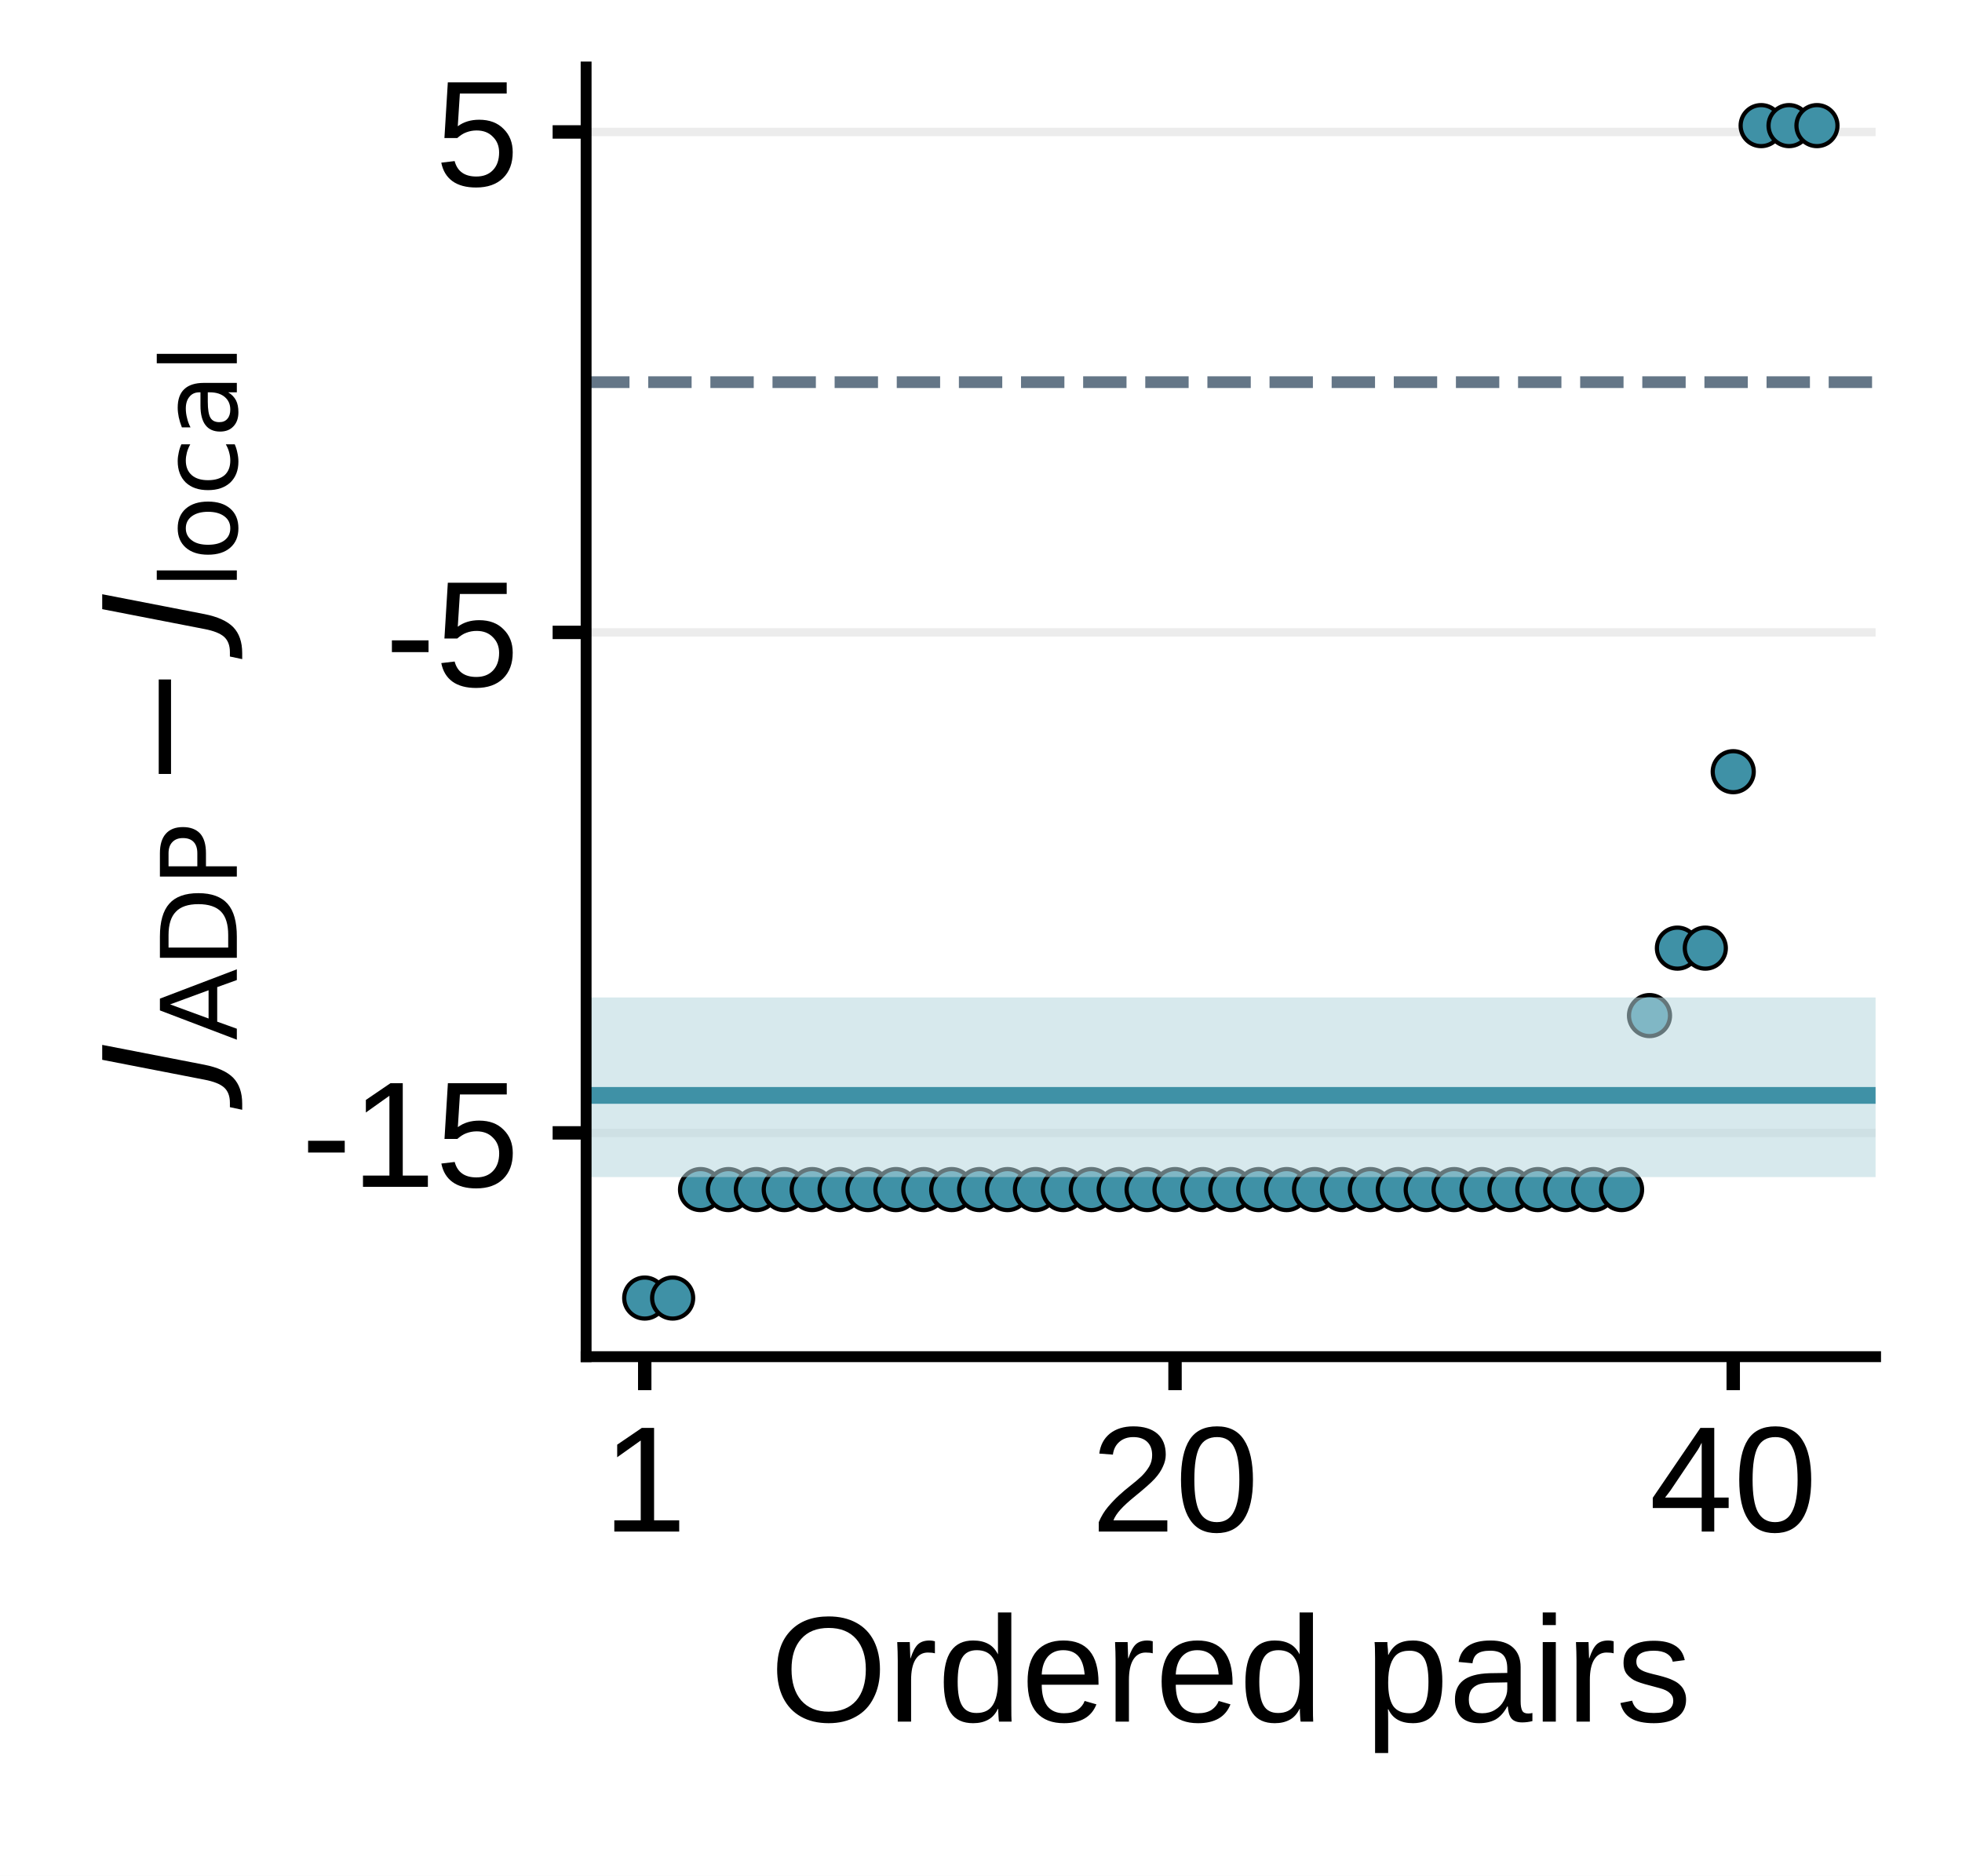
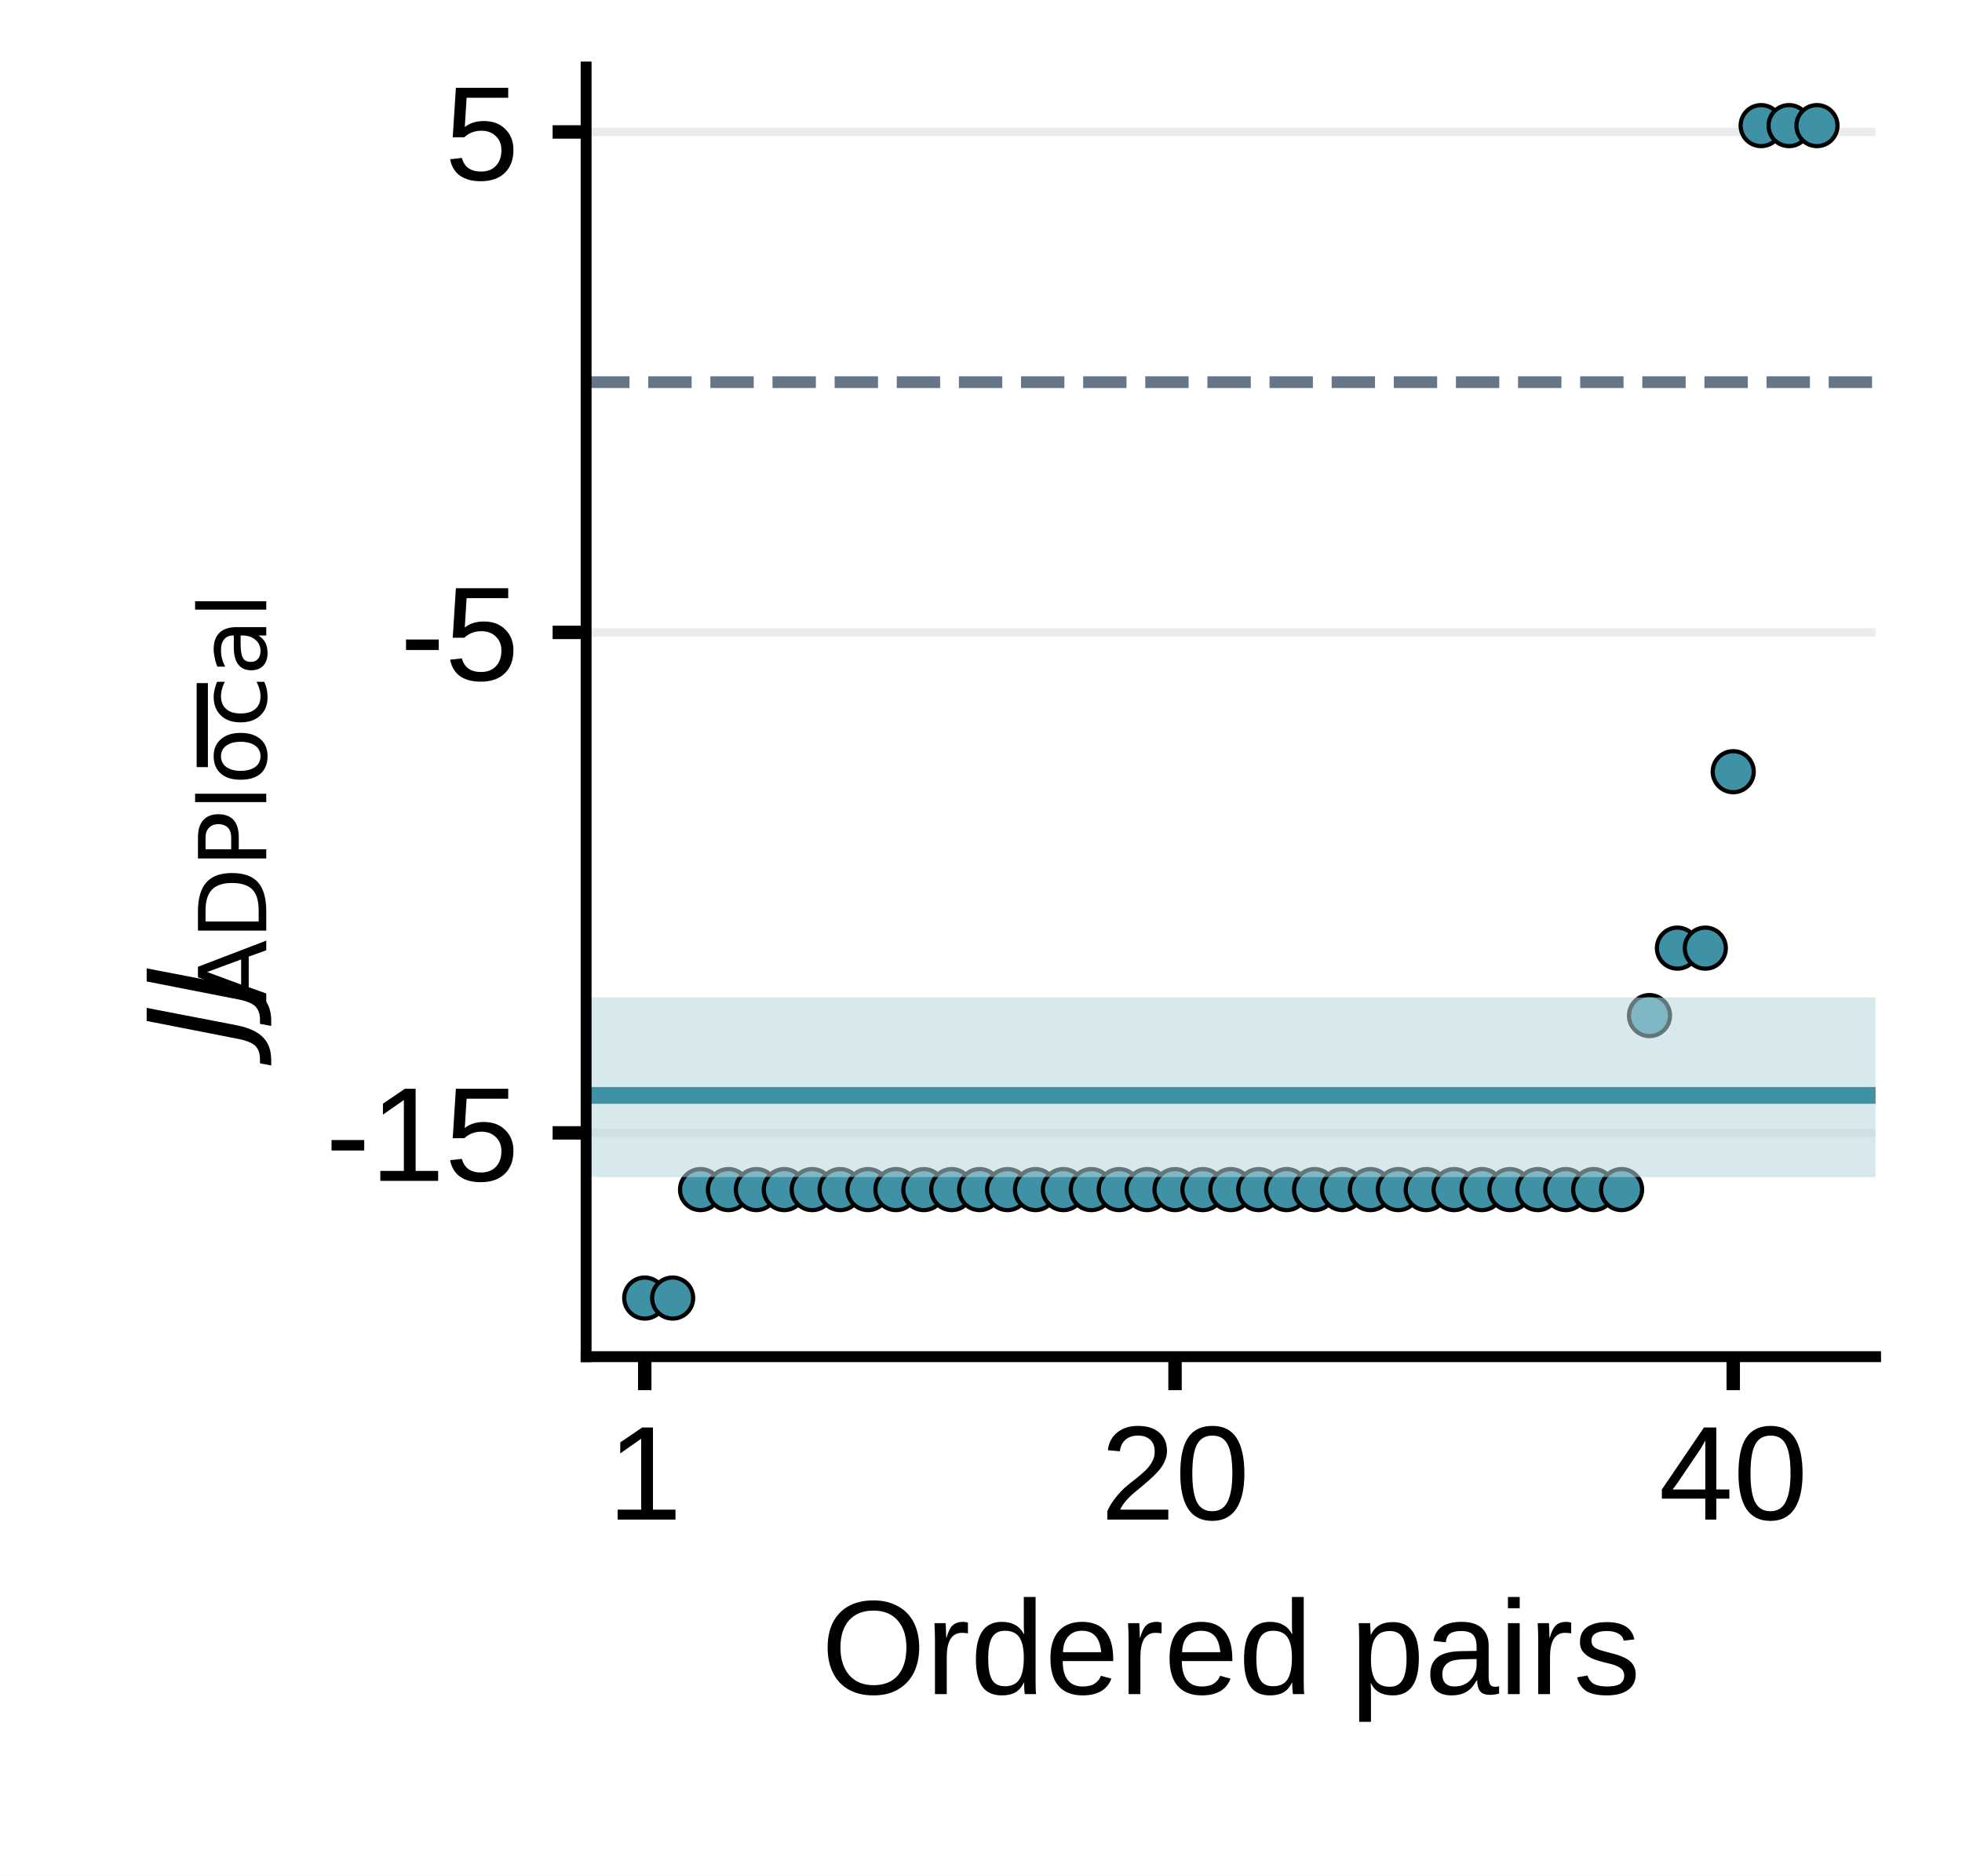
<svg xmlns="http://www.w3.org/2000/svg" xmlns:xlink="http://www.w3.org/1999/xlink" width="117.161pt" height="112pt" viewBox="0 0 117.161 112" version="1.1">
  <defs>
    <style type="text/css">*{stroke-linejoin: round; stroke-linecap: butt}</style>
  </defs>
  <g id="figure_1">
    <g id="patch_1">
      <path d="M 0 112  L 117.161 112  L 117.161 0  L 0 0  z " style="fill: #ffffff" />
    </g>
    <g id="axes_1">
      <g id="patch_2">
        <path d="M 35 81  L 112 81  L 112 4  L 35 4  z " style="fill: #ffffff" />
      </g>
      <g id="matplotlib.axis_1">
        <g id="xtick_1">
          <g id="line2d_1">
            <defs>
-               <path id="m35facb5051" d="M 0 0  L 0 2  " style="stroke: #000000; stroke-width: 0.8" />
+               <path id="mefb0c9e510" d="M 0 0  L 0 2  " style="stroke: #000000; stroke-width: 0.8" />
            </defs>
            <g>
-               <use xlink:href="#m35facb5051" x="38.5" y="81" style="stroke: #000000; stroke-width: 0.8" />
+               <use xlink:href="#mefb0c9e510" x="38.5" y="81" style="stroke: #000000; stroke-width: 0.8" />
            </g>
          </g>
          <g id="text_1">
-             <text style="font-size: 9px; font-family: 'Arial', 'Helvetica', 'DejaVu Sans', sans-serif; text-anchor: middle" x="38.5" y="91.442" transform="rotate(-0 38.5 91.44203)">1</text>
+             <text style="font: 8px 'Arial', 'Helvetica', 'DejaVu Sans', sans-serif; text-anchor: middle" x="38.5" y="90.726" transform="rotate(-0 38.5 90.72625)">1</text>
          </g>
        </g>
        <g id="xtick_2">
          <g id="line2d_2">
            <g>
-               <use xlink:href="#m35facb5051" x="70.167" y="81" style="stroke: #000000; stroke-width: 0.8" />
+               <use xlink:href="#mefb0c9e510" x="70.167" y="81" style="stroke: #000000; stroke-width: 0.8" />
            </g>
          </g>
          <g id="text_2">
-             <text style="font-size: 9px; font-family: 'Arial', 'Helvetica', 'DejaVu Sans', sans-serif; text-anchor: middle" x="70.167" y="91.442" transform="rotate(-0 70.16667 91.44203)">20</text>
+             <text style="font: 8px 'Arial', 'Helvetica', 'DejaVu Sans', sans-serif; text-anchor: middle" x="70.167" y="90.726" transform="rotate(-0 70.16667 90.72625)">20</text>
          </g>
        </g>
        <g id="xtick_3">
          <g id="line2d_3">
            <g>
-               <use xlink:href="#m35facb5051" x="103.5" y="81" style="stroke: #000000; stroke-width: 0.8" />
+               <use xlink:href="#mefb0c9e510" x="103.5" y="81" style="stroke: #000000; stroke-width: 0.8" />
            </g>
          </g>
          <g id="text_3">
-             <text style="font-size: 9px; font-family: 'Arial', 'Helvetica', 'DejaVu Sans', sans-serif; text-anchor: middle" x="103.5" y="91.442" transform="rotate(-0 103.5 91.44203)">40</text>
+             <text style="font: 8px 'Arial', 'Helvetica', 'DejaVu Sans', sans-serif; text-anchor: middle" x="103.5" y="90.726" transform="rotate(-0 103.5 90.72625)">40</text>
          </g>
        </g>
        <g id="text_4">
-           <text style="font-size: 9px; font-family: 'Arial', 'Helvetica', 'DejaVu Sans', sans-serif; text-anchor: middle" x="73.5" y="102.788" transform="rotate(-0 73.5 102.7881)">Ordered pairs</text>
+           <text style="font: 8px 'Arial', 'Helvetica', 'DejaVu Sans', sans-serif; text-anchor: middle" x="73.5" y="101.145" transform="rotate(-0 73.5 101.145)">Ordered pairs</text>
        </g>
      </g>
      <g id="matplotlib.axis_2">
        <g id="ytick_1">
          <g id="line2d_4">
-             <path d="M 35 67.639  L 112 67.639  " clip-path="url(#pff3c195dd2)" style="fill: none; stroke: #ececec; stroke-width: 0.5; stroke-linecap: square" />
+             <path d="M 35 67.639  L 112 67.639  " clip-path="url(#pdb1dcf3084)" style="fill: none; stroke: #ececec; stroke-width: 0.5; stroke-linecap: square" />
          </g>
          <g id="line2d_5">
            <defs>
-               <path id="m2cacb22072" d="M 0 0  L -2 0  " style="stroke: #000000; stroke-width: 0.8" />
+               <path id="m75d850a577" d="M 0 0  L -2 0  " style="stroke: #000000; stroke-width: 0.8" />
            </defs>
            <g>
-               <use xlink:href="#m2cacb22072" x="35" y="67.639" style="stroke: #000000; stroke-width: 0.8" />
+               <use xlink:href="#m75d850a577" x="35" y="67.639" style="stroke: #000000; stroke-width: 0.8" />
            </g>
          </g>
          <g id="text_5">
-             <text style="font-size: 9px; font-family: 'Arial', 'Helvetica', 'DejaVu Sans', sans-serif; text-anchor: end" x="31" y="70.86" transform="rotate(-0 31 70.86048)">-15</text>
+             <text style="font: 8px 'Arial', 'Helvetica', 'DejaVu Sans', sans-serif; text-anchor: end" x="31" y="70.503" transform="rotate(-0 31 70.50259)">-15</text>
          </g>
        </g>
        <g id="ytick_2">
          <g id="line2d_6">
-             <path d="M 35 37.758  L 112 37.758  " clip-path="url(#pff3c195dd2)" style="fill: none; stroke: #ececec; stroke-width: 0.5; stroke-linecap: square" />
+             <path d="M 35 37.758  L 112 37.758  " clip-path="url(#pdb1dcf3084)" style="fill: none; stroke: #ececec; stroke-width: 0.5; stroke-linecap: square" />
          </g>
          <g id="line2d_7">
            <g>
-               <use xlink:href="#m2cacb22072" x="35" y="37.758" style="stroke: #000000; stroke-width: 0.8" />
+               <use xlink:href="#m75d850a577" x="35" y="37.758" style="stroke: #000000; stroke-width: 0.8" />
            </g>
          </g>
          <g id="text_6">
-             <text style="font-size: 9px; font-family: 'Arial', 'Helvetica', 'DejaVu Sans', sans-serif; text-anchor: end" x="31" y="40.98" transform="rotate(-0 31 40.9795)">-5</text>
+             <text style="font: 8px 'Arial', 'Helvetica', 'DejaVu Sans', sans-serif; text-anchor: end" x="31" y="40.622" transform="rotate(-0 31 40.62161)">-5</text>
          </g>
        </g>
        <g id="ytick_3">
          <g id="line2d_8">
-             <path d="M 35 7.878  L 112 7.878  " clip-path="url(#pff3c195dd2)" style="fill: none; stroke: #ececec; stroke-width: 0.5; stroke-linecap: square" />
+             <path d="M 35 7.878  L 112 7.878  " clip-path="url(#pdb1dcf3084)" style="fill: none; stroke: #ececec; stroke-width: 0.5; stroke-linecap: square" />
          </g>
          <g id="line2d_9">
            <g>
-               <use xlink:href="#m2cacb22072" x="35" y="7.878" style="stroke: #000000; stroke-width: 0.8" />
+               <use xlink:href="#m75d850a577" x="35" y="7.878" style="stroke: #000000; stroke-width: 0.8" />
            </g>
          </g>
          <g id="text_7">
-             <text style="font-size: 9px; font-family: 'Arial', 'Helvetica', 'DejaVu Sans', sans-serif; text-anchor: end" x="31" y="11.099" transform="rotate(-0 31 11.09853)">5</text>
+             <text style="font: 8px 'Arial', 'Helvetica', 'DejaVu Sans', sans-serif; text-anchor: end" x="31" y="10.741" transform="rotate(-0 31 10.74064)">5</text>
          </g>
        </g>
        <g id="text_8">
-           <g transform="translate(13.10359 64.775) rotate(-90)">
+           <g transform="translate(14.75875 62.3) rotate(-90)">
            <text>
-               <tspan x="0" y="-0.438" style="font-style: oblique; font-size: 9px; font-family: 'DejaVu Sans'">J</tspan>
-               <tspan x="26.908" y="-0.438" style="font-style: oblique; font-size: 9px; font-family: 'DejaVu Sans'">J</tspan>
-               <tspan x="2.654" y="1.039" style="font-size: 6.3px; font-family: 'DejaVu Sans'">A</tspan>
-               <tspan x="6.964" y="1.039" style="font-size: 6.3px; font-family: 'DejaVu Sans'">D</tspan>
-               <tspan x="11.815" y="1.039" style="font-size: 6.3px; font-family: 'DejaVu Sans'">P</tspan>
-               <tspan x="29.562" y="1.039" style="font-size: 6.3px; font-family: 'DejaVu Sans'">l</tspan>
-               <tspan x="31.313" y="1.039" style="font-size: 6.3px; font-family: 'DejaVu Sans'">o</tspan>
-               <tspan x="35.167" y="1.039" style="font-size: 6.3px; font-family: 'DejaVu Sans'">c</tspan>
-               <tspan x="38.631" y="1.039" style="font-size: 6.3px; font-family: 'DejaVu Sans'">a</tspan>
-               <tspan x="42.492" y="1.039" style="font-size: 6.3px; font-family: 'DejaVu Sans'">l</tspan>
-               <tspan x="17.614" y="-0.438" style="font-size: 9px; font-family: 'DejaVu Sans'">−</tspan>
+               <tspan style="font: oblique 8px 'DejaVu Sans'" x="0 23.918" y="-0.172">JJ</tspan>
+               <tspan style="font: 5.6px 'DejaVu Sans'" x="2.359 6.19 10.502 26.278 27.834 31.26 34.339 37.77" y="1.141">ADPlocal</tspan>
+               <tspan style="font: 8px 'DejaVu Sans'" x="15.657" y="-0.172">−</tspan>
            </text>
          </g>
        </g>
      </g>
      <g id="PathCollection_1">
        <defs>
-           <path id="m3411a69e11" d="M 0 1.225  C 0.325 1.225 0.636 1.096 0.866 0.866  C 1.096 0.636 1.225 0.325 1.225 0  C 1.225 -0.325 1.096 -0.636 0.866 -0.866  C 0.636 -1.096 0.325 -1.225 0 -1.225  C -0.325 -1.225 -0.636 -1.096 -0.866 -0.866  C -1.096 -0.636 -1.225 -0.325 -1.225 0  C -1.225 0.325 -1.096 0.636 -0.866 0.866  C -0.636 1.096 -0.325 1.225 0 1.225  z " style="stroke: #000000; stroke-width: 0.25" />
+           <path id="m2a3c43937b" d="M 0 1.225  C 0.325 1.225 0.636 1.096 0.866 0.866  C 1.096 0.636 1.225 0.325 1.225 0  C 1.225 -0.325 1.096 -0.636 0.866 -0.866  C 0.636 -1.096 0.325 -1.225 0 -1.225  C -0.325 -1.225 -0.636 -1.096 -0.866 -0.866  C -1.096 -0.636 -1.225 -0.325 -1.225 0  C -1.225 0.325 -1.096 0.636 -0.866 0.866  C -0.636 1.096 -0.325 1.225 0 1.225  z " style="stroke: #000000; stroke-width: 0.25" />
        </defs>
-         <g clip-path="url(#pff3c195dd2)">
-           <use xlink:href="#m3411a69e11" x="38.5" y="77.5" style="fill: #3f91a6; stroke: #000000; stroke-width: 0.25" />
-           <use xlink:href="#m3411a69e11" x="40.167" y="77.5" style="fill: #3f91a6; stroke: #000000; stroke-width: 0.25" />
-           <use xlink:href="#m3411a69e11" x="41.833" y="71.024" style="fill: #3f91a6; stroke: #000000; stroke-width: 0.25" />
-           <use xlink:href="#m3411a69e11" x="43.5" y="71.024" style="fill: #3f91a6; stroke: #000000; stroke-width: 0.25" />
-           <use xlink:href="#m3411a69e11" x="45.167" y="71.024" style="fill: #3f91a6; stroke: #000000; stroke-width: 0.25" />
-           <use xlink:href="#m3411a69e11" x="46.833" y="71.024" style="fill: #3f91a6; stroke: #000000; stroke-width: 0.25" />
-           <use xlink:href="#m3411a69e11" x="48.5" y="71.024" style="fill: #3f91a6; stroke: #000000; stroke-width: 0.25" />
-           <use xlink:href="#m3411a69e11" x="50.167" y="71.024" style="fill: #3f91a6; stroke: #000000; stroke-width: 0.25" />
-           <use xlink:href="#m3411a69e11" x="51.833" y="71.024" style="fill: #3f91a6; stroke: #000000; stroke-width: 0.25" />
-           <use xlink:href="#m3411a69e11" x="53.5" y="71.024" style="fill: #3f91a6; stroke: #000000; stroke-width: 0.25" />
-           <use xlink:href="#m3411a69e11" x="55.167" y="71.024" style="fill: #3f91a6; stroke: #000000; stroke-width: 0.25" />
-           <use xlink:href="#m3411a69e11" x="56.833" y="71.024" style="fill: #3f91a6; stroke: #000000; stroke-width: 0.25" />
-           <use xlink:href="#m3411a69e11" x="58.5" y="71.024" style="fill: #3f91a6; stroke: #000000; stroke-width: 0.25" />
-           <use xlink:href="#m3411a69e11" x="60.167" y="71.024" style="fill: #3f91a6; stroke: #000000; stroke-width: 0.25" />
-           <use xlink:href="#m3411a69e11" x="61.833" y="71.024" style="fill: #3f91a6; stroke: #000000; stroke-width: 0.25" />
-           <use xlink:href="#m3411a69e11" x="63.5" y="71.024" style="fill: #3f91a6; stroke: #000000; stroke-width: 0.25" />
-           <use xlink:href="#m3411a69e11" x="65.167" y="71.024" style="fill: #3f91a6; stroke: #000000; stroke-width: 0.25" />
-           <use xlink:href="#m3411a69e11" x="66.833" y="71.024" style="fill: #3f91a6; stroke: #000000; stroke-width: 0.25" />
-           <use xlink:href="#m3411a69e11" x="68.5" y="71.024" style="fill: #3f91a6; stroke: #000000; stroke-width: 0.25" />
-           <use xlink:href="#m3411a69e11" x="70.167" y="71.024" style="fill: #3f91a6; stroke: #000000; stroke-width: 0.25" />
-           <use xlink:href="#m3411a69e11" x="71.833" y="71.024" style="fill: #3f91a6; stroke: #000000; stroke-width: 0.25" />
-           <use xlink:href="#m3411a69e11" x="73.5" y="71.024" style="fill: #3f91a6; stroke: #000000; stroke-width: 0.25" />
-           <use xlink:href="#m3411a69e11" x="75.167" y="71.024" style="fill: #3f91a6; stroke: #000000; stroke-width: 0.25" />
-           <use xlink:href="#m3411a69e11" x="76.833" y="71.024" style="fill: #3f91a6; stroke: #000000; stroke-width: 0.25" />
-           <use xlink:href="#m3411a69e11" x="78.5" y="71.024" style="fill: #3f91a6; stroke: #000000; stroke-width: 0.25" />
-           <use xlink:href="#m3411a69e11" x="80.167" y="71.024" style="fill: #3f91a6; stroke: #000000; stroke-width: 0.25" />
-           <use xlink:href="#m3411a69e11" x="81.833" y="71.024" style="fill: #3f91a6; stroke: #000000; stroke-width: 0.25" />
-           <use xlink:href="#m3411a69e11" x="83.5" y="71.024" style="fill: #3f91a6; stroke: #000000; stroke-width: 0.25" />
-           <use xlink:href="#m3411a69e11" x="85.167" y="71.024" style="fill: #3f91a6; stroke: #000000; stroke-width: 0.25" />
-           <use xlink:href="#m3411a69e11" x="86.833" y="71.024" style="fill: #3f91a6; stroke: #000000; stroke-width: 0.25" />
-           <use xlink:href="#m3411a69e11" x="88.5" y="71.024" style="fill: #3f91a6; stroke: #000000; stroke-width: 0.25" />
-           <use xlink:href="#m3411a69e11" x="90.167" y="71.024" style="fill: #3f91a6; stroke: #000000; stroke-width: 0.25" />
-           <use xlink:href="#m3411a69e11" x="91.833" y="71.024" style="fill: #3f91a6; stroke: #000000; stroke-width: 0.25" />
-           <use xlink:href="#m3411a69e11" x="93.5" y="71.024" style="fill: #3f91a6; stroke: #000000; stroke-width: 0.25" />
-           <use xlink:href="#m3411a69e11" x="95.167" y="71.024" style="fill: #3f91a6; stroke: #000000; stroke-width: 0.25" />
-           <use xlink:href="#m3411a69e11" x="96.833" y="71.024" style="fill: #3f91a6; stroke: #000000; stroke-width: 0.25" />
-           <use xlink:href="#m3411a69e11" x="98.5" y="60.635" style="fill: #3f91a6; stroke: #000000; stroke-width: 0.25" />
-           <use xlink:href="#m3411a69e11" x="100.167" y="56.608" style="fill: #3f91a6; stroke: #000000; stroke-width: 0.25" />
-           <use xlink:href="#m3411a69e11" x="101.833" y="56.608" style="fill: #3f91a6; stroke: #000000; stroke-width: 0.25" />
-           <use xlink:href="#m3411a69e11" x="103.5" y="46.074" style="fill: #3f91a6; stroke: #000000; stroke-width: 0.25" />
-           <use xlink:href="#m3411a69e11" x="105.167" y="7.5" style="fill: #3f91a6; stroke: #000000; stroke-width: 0.25" />
-           <use xlink:href="#m3411a69e11" x="106.833" y="7.5" style="fill: #3f91a6; stroke: #000000; stroke-width: 0.25" />
-           <use xlink:href="#m3411a69e11" x="108.5" y="7.5" style="fill: #3f91a6; stroke: #000000; stroke-width: 0.25" />
+         <g clip-path="url(#pdb1dcf3084)">
+           <use xlink:href="#m2a3c43937b" x="38.5" y="77.5" style="fill: #3f91a6; stroke: #000000; stroke-width: 0.25" />
+           <use xlink:href="#m2a3c43937b" x="40.167" y="77.5" style="fill: #3f91a6; stroke: #000000; stroke-width: 0.25" />
+           <use xlink:href="#m2a3c43937b" x="41.833" y="71.024" style="fill: #3f91a6; stroke: #000000; stroke-width: 0.25" />
+           <use xlink:href="#m2a3c43937b" x="43.5" y="71.024" style="fill: #3f91a6; stroke: #000000; stroke-width: 0.25" />
+           <use xlink:href="#m2a3c43937b" x="45.167" y="71.024" style="fill: #3f91a6; stroke: #000000; stroke-width: 0.25" />
+           <use xlink:href="#m2a3c43937b" x="46.833" y="71.024" style="fill: #3f91a6; stroke: #000000; stroke-width: 0.25" />
+           <use xlink:href="#m2a3c43937b" x="48.5" y="71.024" style="fill: #3f91a6; stroke: #000000; stroke-width: 0.25" />
+           <use xlink:href="#m2a3c43937b" x="50.167" y="71.024" style="fill: #3f91a6; stroke: #000000; stroke-width: 0.25" />
+           <use xlink:href="#m2a3c43937b" x="51.833" y="71.024" style="fill: #3f91a6; stroke: #000000; stroke-width: 0.25" />
+           <use xlink:href="#m2a3c43937b" x="53.5" y="71.024" style="fill: #3f91a6; stroke: #000000; stroke-width: 0.25" />
+           <use xlink:href="#m2a3c43937b" x="55.167" y="71.024" style="fill: #3f91a6; stroke: #000000; stroke-width: 0.25" />
+           <use xlink:href="#m2a3c43937b" x="56.833" y="71.024" style="fill: #3f91a6; stroke: #000000; stroke-width: 0.25" />
+           <use xlink:href="#m2a3c43937b" x="58.5" y="71.024" style="fill: #3f91a6; stroke: #000000; stroke-width: 0.25" />
+           <use xlink:href="#m2a3c43937b" x="60.167" y="71.024" style="fill: #3f91a6; stroke: #000000; stroke-width: 0.25" />
+           <use xlink:href="#m2a3c43937b" x="61.833" y="71.024" style="fill: #3f91a6; stroke: #000000; stroke-width: 0.25" />
+           <use xlink:href="#m2a3c43937b" x="63.5" y="71.024" style="fill: #3f91a6; stroke: #000000; stroke-width: 0.25" />
+           <use xlink:href="#m2a3c43937b" x="65.167" y="71.024" style="fill: #3f91a6; stroke: #000000; stroke-width: 0.25" />
+           <use xlink:href="#m2a3c43937b" x="66.833" y="71.024" style="fill: #3f91a6; stroke: #000000; stroke-width: 0.25" />
+           <use xlink:href="#m2a3c43937b" x="68.5" y="71.024" style="fill: #3f91a6; stroke: #000000; stroke-width: 0.25" />
+           <use xlink:href="#m2a3c43937b" x="70.167" y="71.024" style="fill: #3f91a6; stroke: #000000; stroke-width: 0.25" />
+           <use xlink:href="#m2a3c43937b" x="71.833" y="71.024" style="fill: #3f91a6; stroke: #000000; stroke-width: 0.25" />
+           <use xlink:href="#m2a3c43937b" x="73.5" y="71.024" style="fill: #3f91a6; stroke: #000000; stroke-width: 0.25" />
+           <use xlink:href="#m2a3c43937b" x="75.167" y="71.024" style="fill: #3f91a6; stroke: #000000; stroke-width: 0.25" />
+           <use xlink:href="#m2a3c43937b" x="76.833" y="71.024" style="fill: #3f91a6; stroke: #000000; stroke-width: 0.25" />
+           <use xlink:href="#m2a3c43937b" x="78.5" y="71.024" style="fill: #3f91a6; stroke: #000000; stroke-width: 0.25" />
+           <use xlink:href="#m2a3c43937b" x="80.167" y="71.024" style="fill: #3f91a6; stroke: #000000; stroke-width: 0.25" />
+           <use xlink:href="#m2a3c43937b" x="81.833" y="71.024" style="fill: #3f91a6; stroke: #000000; stroke-width: 0.25" />
+           <use xlink:href="#m2a3c43937b" x="83.5" y="71.024" style="fill: #3f91a6; stroke: #000000; stroke-width: 0.25" />
+           <use xlink:href="#m2a3c43937b" x="85.167" y="71.024" style="fill: #3f91a6; stroke: #000000; stroke-width: 0.25" />
+           <use xlink:href="#m2a3c43937b" x="86.833" y="71.024" style="fill: #3f91a6; stroke: #000000; stroke-width: 0.25" />
+           <use xlink:href="#m2a3c43937b" x="88.5" y="71.024" style="fill: #3f91a6; stroke: #000000; stroke-width: 0.25" />
+           <use xlink:href="#m2a3c43937b" x="90.167" y="71.024" style="fill: #3f91a6; stroke: #000000; stroke-width: 0.25" />
+           <use xlink:href="#m2a3c43937b" x="91.833" y="71.024" style="fill: #3f91a6; stroke: #000000; stroke-width: 0.25" />
+           <use xlink:href="#m2a3c43937b" x="93.5" y="71.024" style="fill: #3f91a6; stroke: #000000; stroke-width: 0.25" />
+           <use xlink:href="#m2a3c43937b" x="95.167" y="71.024" style="fill: #3f91a6; stroke: #000000; stroke-width: 0.25" />
+           <use xlink:href="#m2a3c43937b" x="96.833" y="71.024" style="fill: #3f91a6; stroke: #000000; stroke-width: 0.25" />
+           <use xlink:href="#m2a3c43937b" x="98.5" y="60.635" style="fill: #3f91a6; stroke: #000000; stroke-width: 0.25" />
+           <use xlink:href="#m2a3c43937b" x="100.167" y="56.608" style="fill: #3f91a6; stroke: #000000; stroke-width: 0.25" />
+           <use xlink:href="#m2a3c43937b" x="101.833" y="56.608" style="fill: #3f91a6; stroke: #000000; stroke-width: 0.25" />
+           <use xlink:href="#m2a3c43937b" x="103.5" y="46.074" style="fill: #3f91a6; stroke: #000000; stroke-width: 0.25" />
+           <use xlink:href="#m2a3c43937b" x="105.167" y="7.5" style="fill: #3f91a6; stroke: #000000; stroke-width: 0.25" />
+           <use xlink:href="#m2a3c43937b" x="106.833" y="7.5" style="fill: #3f91a6; stroke: #000000; stroke-width: 0.25" />
+           <use xlink:href="#m2a3c43937b" x="108.5" y="7.5" style="fill: #3f91a6; stroke: #000000; stroke-width: 0.25" />
        </g>
      </g>
      <g id="patch_3">
-         <path d="M 35 69.777  L 112 69.777  L 112 60.053  L 35 60.053  z " clip-path="url(#pff3c195dd2)" style="fill: #b7d7de; opacity: 0.55; stroke: #b7d7de; stroke-linejoin: miter" />
+         <path d="M 35 69.777  L 35 60.053  L 112 60.053  L 112 69.777  z " clip-path="url(#pdb1dcf3084)" style="fill: #b7d7de; opacity: 0.55; stroke: #b7d7de; stroke-linejoin: miter" />
      </g>
      <g id="line2d_10">
-         <path d="M 35 22.818  L 112 22.818  " clip-path="url(#pff3c195dd2)" style="fill: none; stroke-dasharray: 2.59,1.12; stroke-dashoffset: 0; stroke: #647687; stroke-width: 0.7" />
+         <path d="M 35 22.818  L 112 22.818  " clip-path="url(#pdb1dcf3084)" style="fill: none; stroke-dasharray: 2.59,1.12; stroke-dashoffset: 0; stroke: #647687; stroke-width: 0.7" />
      </g>
      <g id="line2d_11">
-         <path d="M 35 65.401  L 112 65.401  " clip-path="url(#pff3c195dd2)" style="fill: none; stroke: #3f91a6; stroke-linecap: square" />
+         <path d="M 35 65.401  L 112 65.401  " clip-path="url(#pdb1dcf3084)" style="fill: none; stroke: #3f91a6; stroke-linecap: square" />
      </g>
      <g id="patch_4">
        <path d="M 35 81  L 35 4  " style="fill: none; stroke: #000000; stroke-width: 0.65; stroke-linejoin: miter; stroke-linecap: square" />
      </g>
      <g id="patch_5">
        <path d="M 35 81  L 112 81  " style="fill: none; stroke: #000000; stroke-width: 0.65; stroke-linejoin: miter; stroke-linecap: square" />
      </g>
    </g>
  </g>
  <defs>
-     <clipPath id="pff3c195dd2">
+     <clipPath id="pdb1dcf3084">
      <rect x="35" y="4" width="77" height="77" />
    </clipPath>
  </defs>
</svg>
